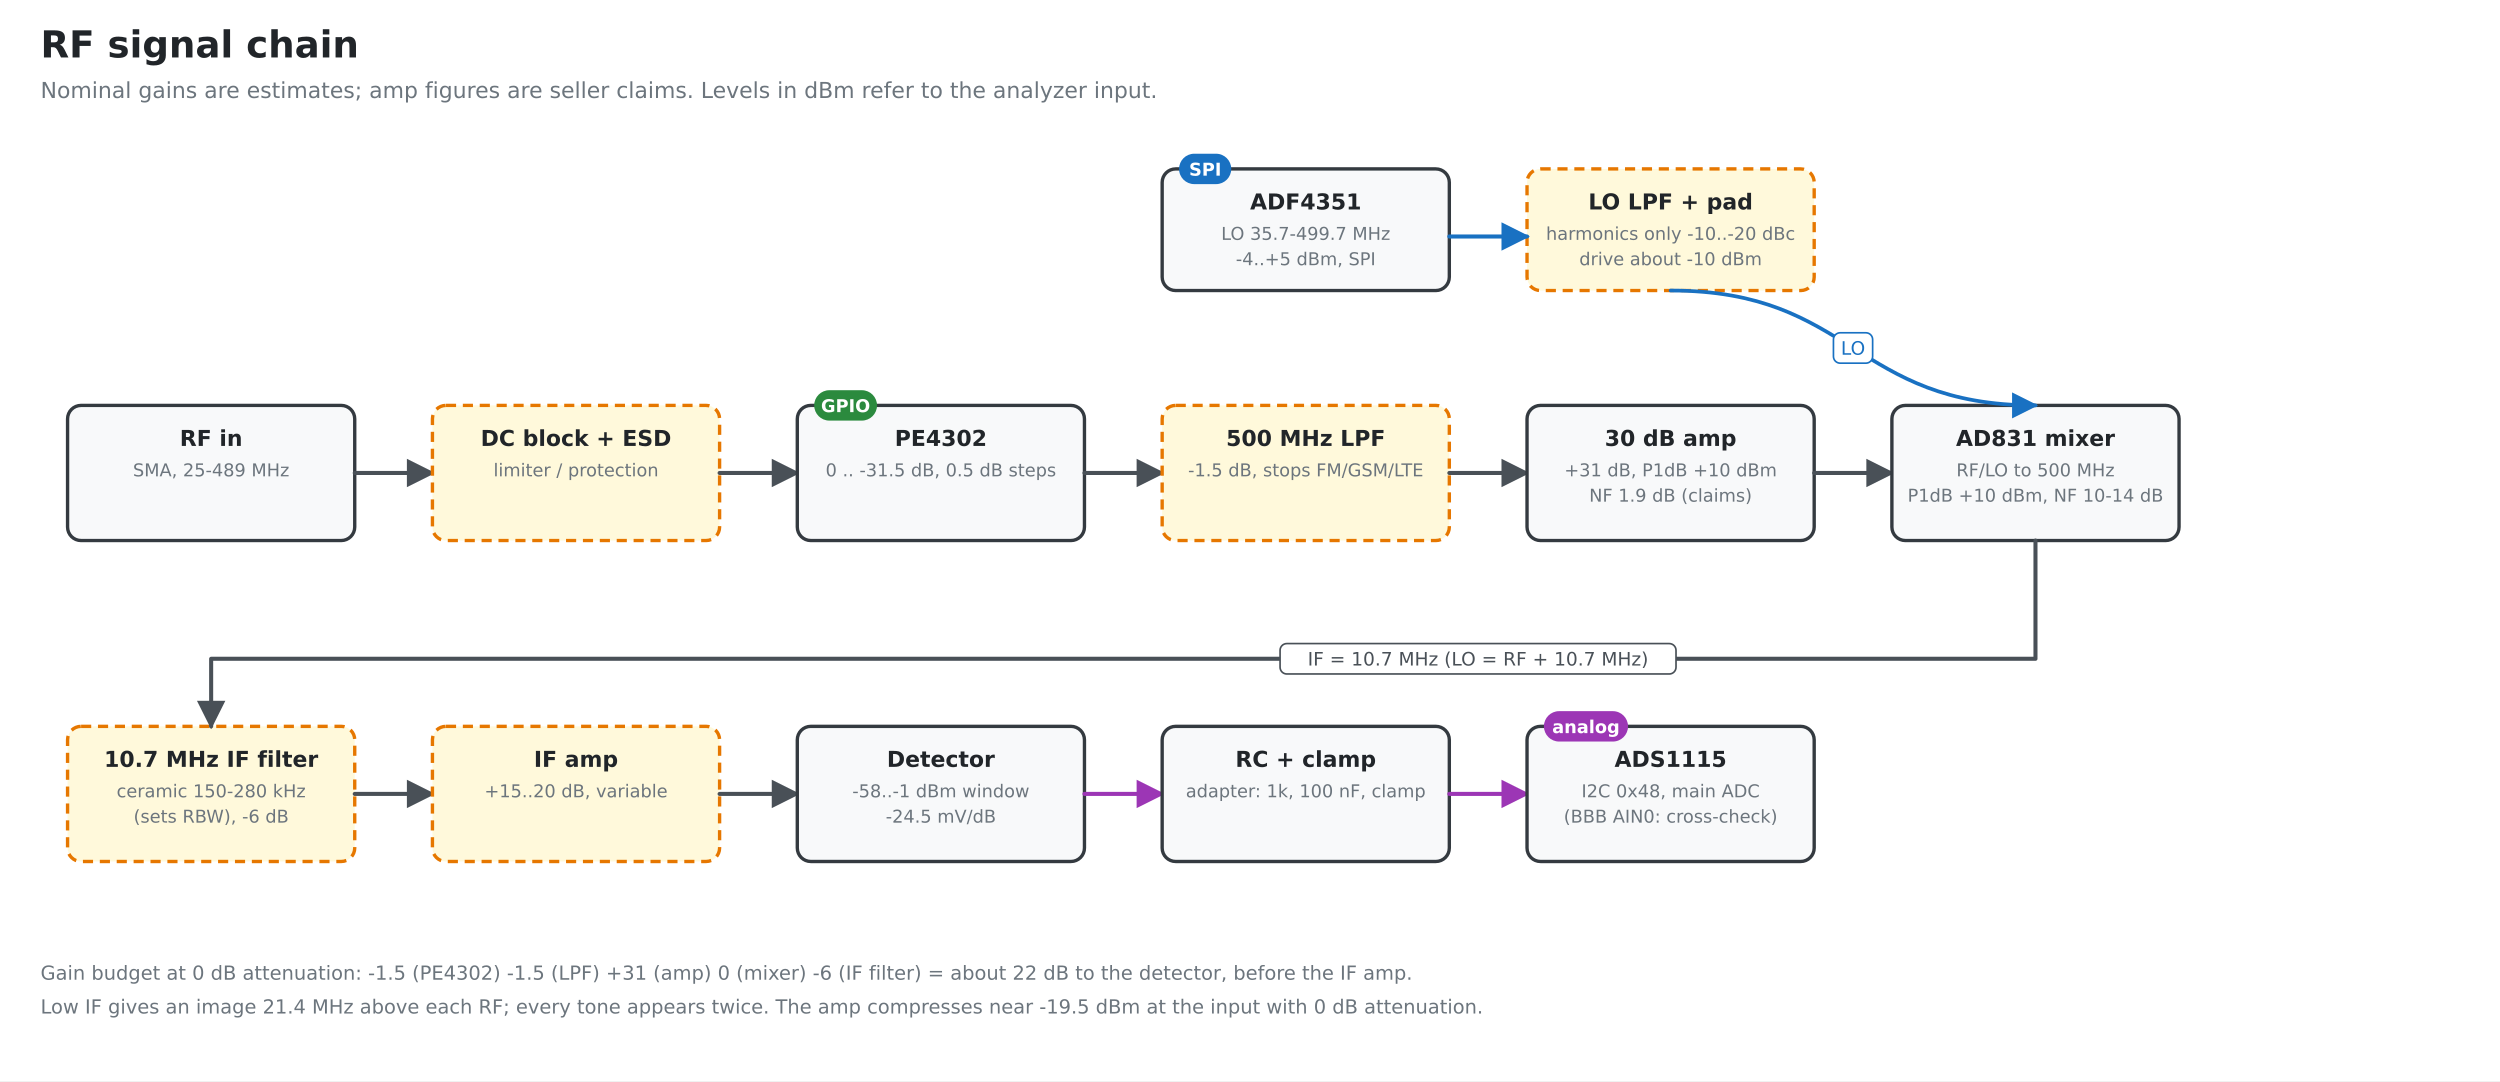
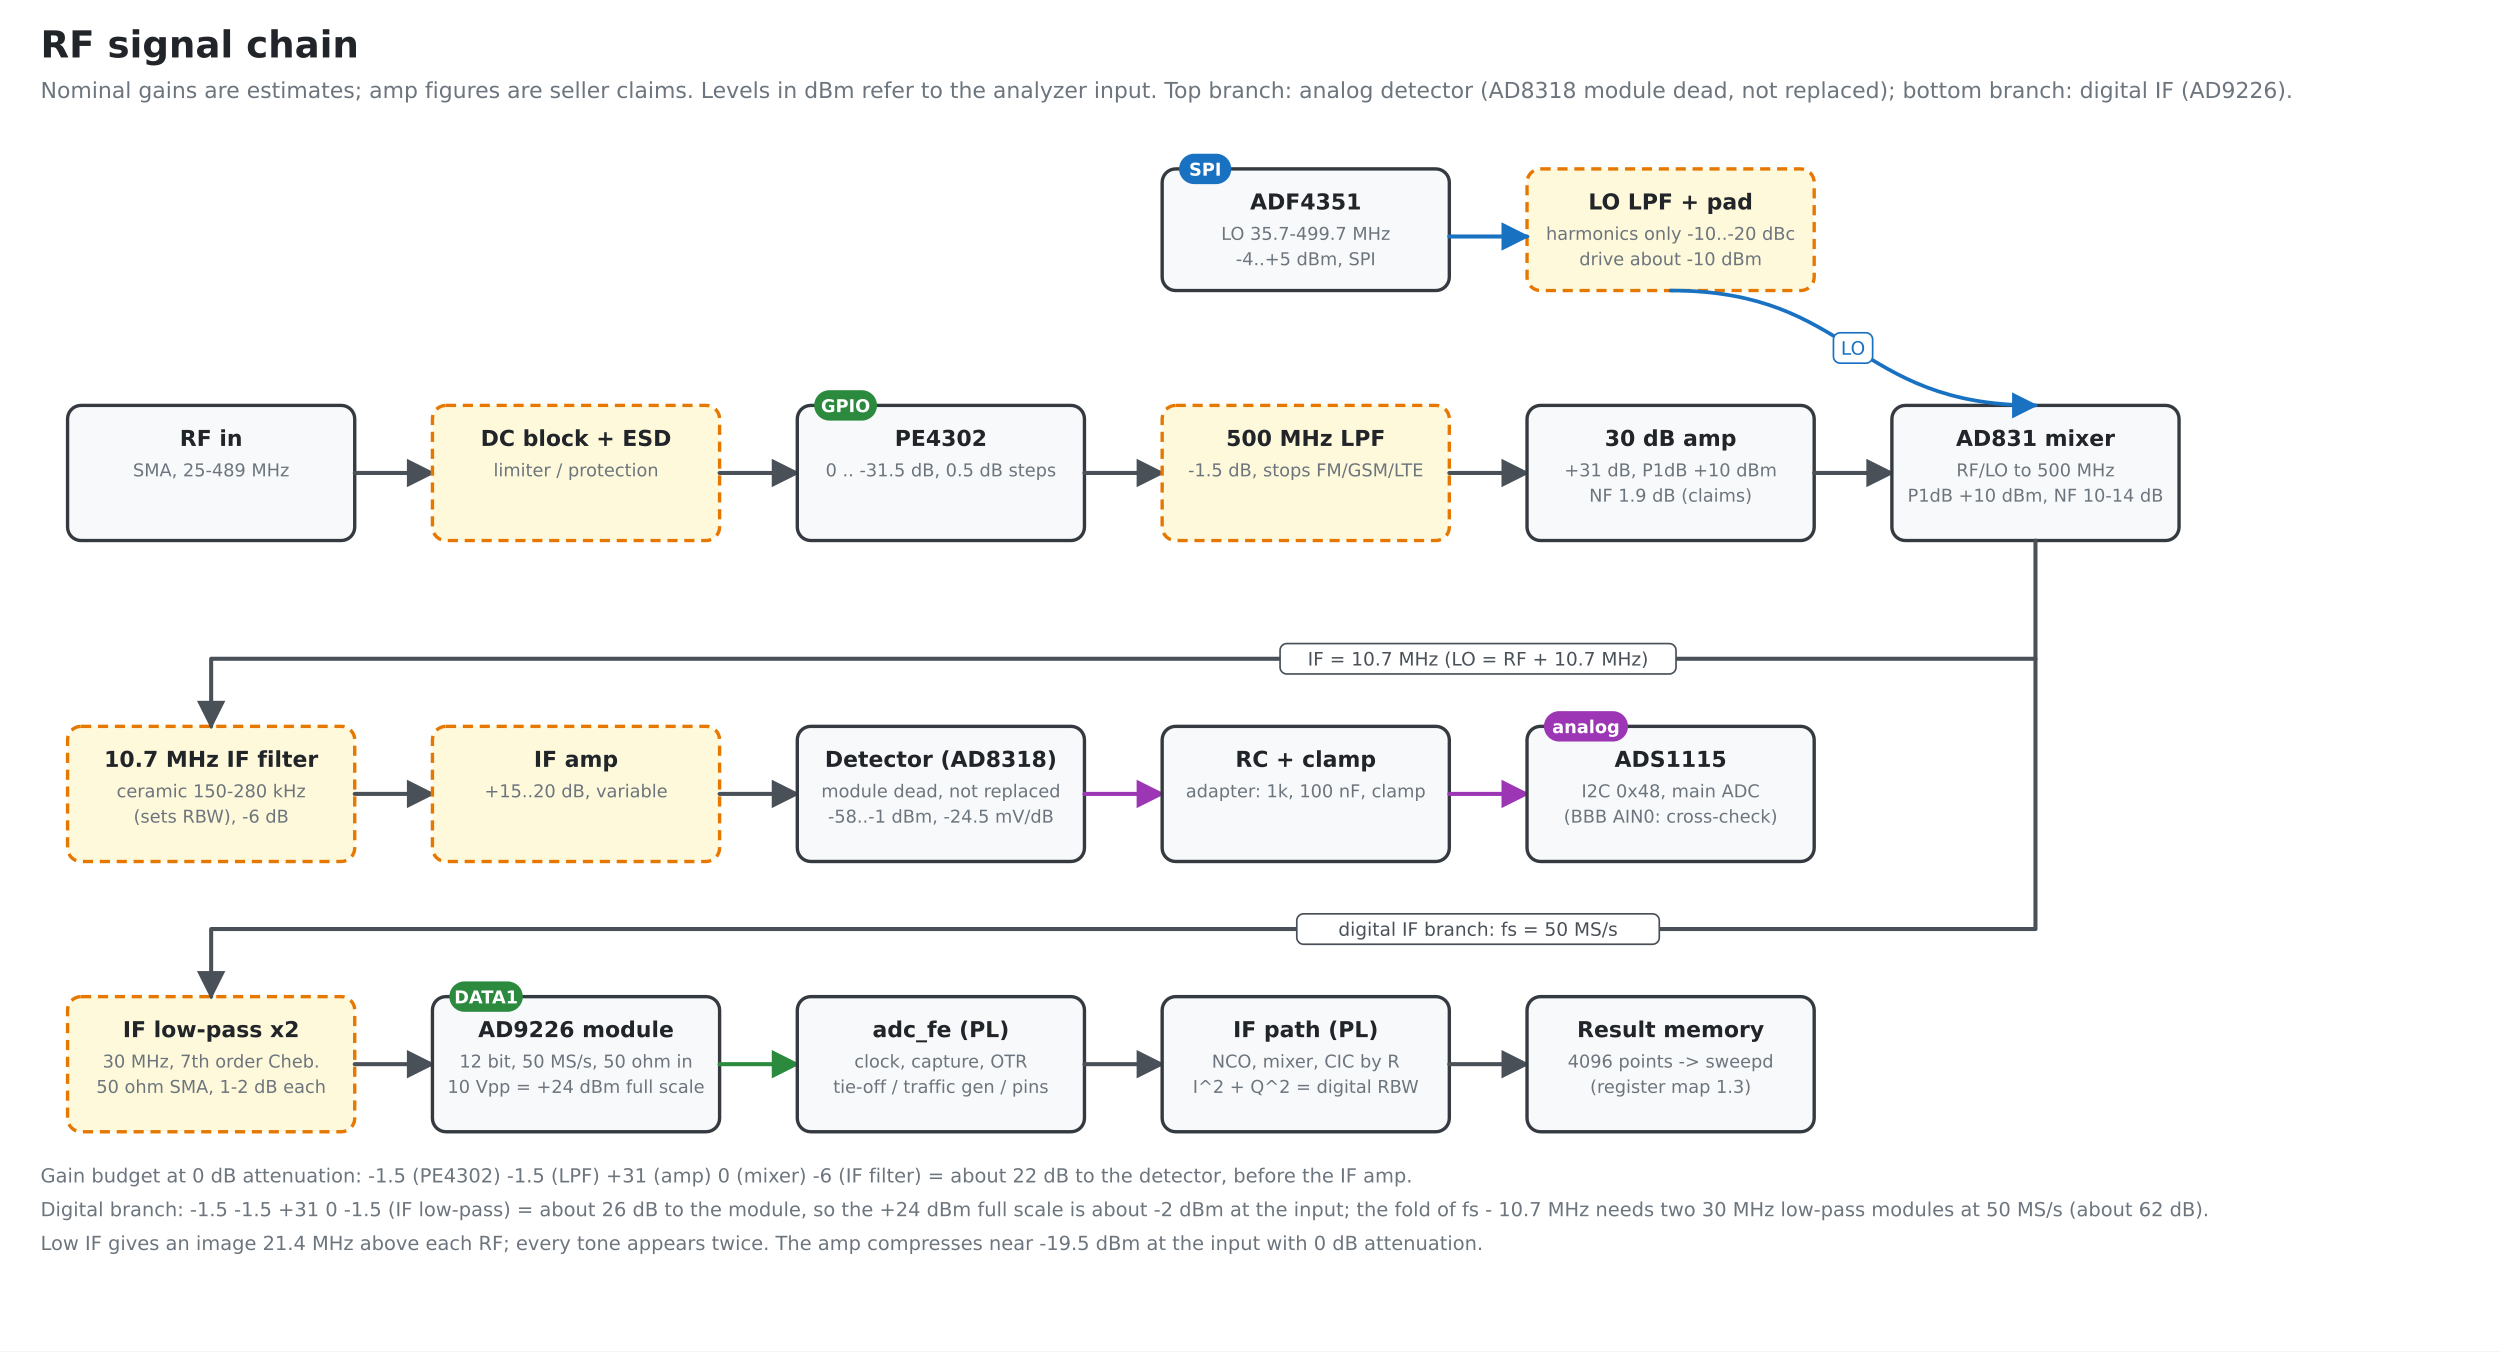
- <svg xmlns="http://www.w3.org/2000/svg" width="1480" height="640" viewBox="0 0 1480 640">
+ <svg xmlns="http://www.w3.org/2000/svg" width="1480" height="800" viewBox="0 0 1480 800">
  <defs>
    <marker id="a1971c2" viewBox="0 0 10 10" refX="9" refY="5" markerWidth="7" markerHeight="7" orient="auto-start-reverse">
      <path d="M0,0 L10,5 L0,10 z" fill="#1971c2" />
+     </marker>
+     <marker id="a2b8a3e" viewBox="0 0 10 10" refX="9" refY="5" markerWidth="7" markerHeight="7" orient="auto-start-reverse">
+       <path d="M0,0 L10,5 L0,10 z" fill="#2b8a3e" />
    </marker>
    <marker id="a495057" viewBox="0 0 10 10" refX="9" refY="5" markerWidth="7" markerHeight="7" orient="auto-start-reverse">
      <path d="M0,0 L10,5 L0,10 z" fill="#495057" />
    </marker>
    <marker id="a9c36b5" viewBox="0 0 10 10" refX="9" refY="5" markerWidth="7" markerHeight="7" orient="auto-start-reverse">
      <path d="M0,0 L10,5 L0,10 z" fill="#9c36b5" />
    </marker>
  </defs>
-   <rect x="0" y="0" width="1480" height="640" fill="#ffffff" />
+   <rect x="0" y="0" width="1480" height="800" fill="#ffffff" />
  <text x="24.0" y="34.0" font-family="DejaVu Sans, Arial, Helvetica, sans-serif" font-size="22" text-anchor="start" font-weight="bold" fill="#212529">RF signal chain</text>
-   <text x="24.0" y="58.0" font-family="DejaVu Sans, Arial, Helvetica, sans-serif" font-size="13" text-anchor="start" font-weight="normal" fill="#6c757d">Nominal gains are estimates; amp figures are seller claims. Levels in dBm refer to the analyzer input.</text>
+   <text x="24.0" y="58.0" font-family="DejaVu Sans, Arial, Helvetica, sans-serif" font-size="13" text-anchor="start" font-weight="normal" fill="#6c757d">Nominal gains are estimates; amp figures are seller claims. Levels in dBm refer to the analyzer input. Top branch: analog detector (AD8318 module dead, not replaced); bottom branch: digital IF (AD9226).</text>
  <rect x="688.0" y="100.0" width="170.0" height="72.0" rx="8" fill="#f8f9fa" stroke="#343a40" stroke-width="2" />
  <text x="773.0" y="124.0" font-family="DejaVu Sans, Arial, Helvetica, sans-serif" font-size="13" text-anchor="middle" font-weight="bold" fill="#212529">ADF4351</text>
  <text x="773.0" y="142.0" font-family="DejaVu Sans, Arial, Helvetica, sans-serif" font-size="10.5" text-anchor="middle" font-weight="normal" fill="#6c757d">LO 35.7-499.7 MHz</text>
  <text x="773.0" y="157.0" font-family="DejaVu Sans, Arial, Helvetica, sans-serif" font-size="10.5" text-anchor="middle" font-weight="normal" fill="#6c757d">-4..+5 dBm, SPI</text>
  <rect x="698.0" y="91.0" width="30.9" height="18.0" rx="9" fill="#1971c2" stroke="none" stroke-width="1.5" />
  <text x="713.5" y="104.0" font-family="DejaVu Sans, Arial, Helvetica, sans-serif" font-size="10.5" text-anchor="middle" font-weight="bold" fill="#ffffff">SPI</text>
  <rect x="904.0" y="100.0" width="170.0" height="72.0" rx="8" fill="#fff9db" stroke="#e67700" stroke-width="2" stroke-dasharray="6 4" />
  <text x="989.0" y="124.0" font-family="DejaVu Sans, Arial, Helvetica, sans-serif" font-size="13" text-anchor="middle" font-weight="bold" fill="#212529">LO LPF + pad</text>
  <text x="989.0" y="142.0" font-family="DejaVu Sans, Arial, Helvetica, sans-serif" font-size="10.5" text-anchor="middle" font-weight="normal" fill="#6c757d">harmonics only -10..-20 dBc</text>
  <text x="989.0" y="157.0" font-family="DejaVu Sans, Arial, Helvetica, sans-serif" font-size="10.5" text-anchor="middle" font-weight="normal" fill="#6c757d">drive about -10 dBm</text>
  <path d="M858,140 L904,140" fill="none" stroke="#1971c2" stroke-width="2.4" marker-end="url(#a1971c2)" stroke-linecap="round" stroke-linejoin="round" />
  <rect x="40.0" y="240.0" width="170.0" height="80.0" rx="8" fill="#f8f9fa" stroke="#343a40" stroke-width="2" />
  <text x="125.0" y="264.0" font-family="DejaVu Sans, Arial, Helvetica, sans-serif" font-size="13" text-anchor="middle" font-weight="bold" fill="#212529">RF in</text>
  <text x="125.0" y="282.0" font-family="DejaVu Sans, Arial, Helvetica, sans-serif" font-size="10.5" text-anchor="middle" font-weight="normal" fill="#6c757d">SMA, 25-489 MHz</text>
  <path d="M210,280 L256,280" fill="none" stroke="#495057" stroke-width="2.4" marker-end="url(#a495057)" stroke-linecap="round" stroke-linejoin="round" />
  <rect x="256.0" y="240.0" width="170.0" height="80.0" rx="8" fill="#fff9db" stroke="#e67700" stroke-width="2" stroke-dasharray="6 4" />
  <text x="341.0" y="264.0" font-family="DejaVu Sans, Arial, Helvetica, sans-serif" font-size="13" text-anchor="middle" font-weight="bold" fill="#212529">DC block + ESD</text>
  <text x="341.0" y="282.0" font-family="DejaVu Sans, Arial, Helvetica, sans-serif" font-size="10.5" text-anchor="middle" font-weight="normal" fill="#6c757d">limiter / protection</text>
  <path d="M426,280 L472,280" fill="none" stroke="#495057" stroke-width="2.4" marker-end="url(#a495057)" stroke-linecap="round" stroke-linejoin="round" />
  <rect x="472.0" y="240.0" width="170.0" height="80.0" rx="8" fill="#f8f9fa" stroke="#343a40" stroke-width="2" />
  <text x="557.0" y="264.0" font-family="DejaVu Sans, Arial, Helvetica, sans-serif" font-size="13" text-anchor="middle" font-weight="bold" fill="#212529">PE4302</text>
  <text x="557.0" y="282.0" font-family="DejaVu Sans, Arial, Helvetica, sans-serif" font-size="10.5" text-anchor="middle" font-weight="normal" fill="#6c757d">0 .. -31.5 dB, 0.5 dB steps</text>
  <rect x="482.0" y="231.0" width="37.2" height="18.0" rx="9" fill="#2b8a3e" stroke="none" stroke-width="1.5" />
  <text x="500.6" y="244.0" font-family="DejaVu Sans, Arial, Helvetica, sans-serif" font-size="10.5" text-anchor="middle" font-weight="bold" fill="#ffffff">GPIO</text>
  <path d="M642,280 L688,280" fill="none" stroke="#495057" stroke-width="2.4" marker-end="url(#a495057)" stroke-linecap="round" stroke-linejoin="round" />
  <rect x="688.0" y="240.0" width="170.0" height="80.0" rx="8" fill="#fff9db" stroke="#e67700" stroke-width="2" stroke-dasharray="6 4" />
  <text x="773.0" y="264.0" font-family="DejaVu Sans, Arial, Helvetica, sans-serif" font-size="13" text-anchor="middle" font-weight="bold" fill="#212529">500 MHz LPF</text>
  <text x="773.0" y="282.0" font-family="DejaVu Sans, Arial, Helvetica, sans-serif" font-size="10.5" text-anchor="middle" font-weight="normal" fill="#6c757d">-1.5 dB, stops FM/GSM/LTE</text>
  <path d="M858,280 L904,280" fill="none" stroke="#495057" stroke-width="2.4" marker-end="url(#a495057)" stroke-linecap="round" stroke-linejoin="round" />
  <rect x="904.0" y="240.0" width="170.0" height="80.0" rx="8" fill="#f8f9fa" stroke="#343a40" stroke-width="2" />
  <text x="989.0" y="264.0" font-family="DejaVu Sans, Arial, Helvetica, sans-serif" font-size="13" text-anchor="middle" font-weight="bold" fill="#212529">30 dB amp</text>
  <text x="989.0" y="282.0" font-family="DejaVu Sans, Arial, Helvetica, sans-serif" font-size="10.5" text-anchor="middle" font-weight="normal" fill="#6c757d">+31 dB, P1dB +10 dBm</text>
  <text x="989.0" y="297.0" font-family="DejaVu Sans, Arial, Helvetica, sans-serif" font-size="10.5" text-anchor="middle" font-weight="normal" fill="#6c757d">NF 1.9 dB (claims)</text>
  <path d="M1074,280 L1120,280" fill="none" stroke="#495057" stroke-width="2.4" marker-end="url(#a495057)" stroke-linecap="round" stroke-linejoin="round" />
  <rect x="1120.0" y="240.0" width="170.0" height="80.0" rx="8" fill="#f8f9fa" stroke="#343a40" stroke-width="2" />
  <text x="1205.0" y="264.0" font-family="DejaVu Sans, Arial, Helvetica, sans-serif" font-size="13" text-anchor="middle" font-weight="bold" fill="#212529">AD831 mixer</text>
  <text x="1205.0" y="282.0" font-family="DejaVu Sans, Arial, Helvetica, sans-serif" font-size="10.5" text-anchor="middle" font-weight="normal" fill="#6c757d">RF/LO to 500 MHz</text>
  <text x="1205.0" y="297.0" font-family="DejaVu Sans, Arial, Helvetica, sans-serif" font-size="10.5" text-anchor="middle" font-weight="normal" fill="#6c757d">P1dB +10 dBm, NF 10-14 dB</text>
  <path d="M989.0,172.0 C1097.0,172.0 1097.0,240.0 1205.0,240.0" fill="none" stroke="#1971c2" stroke-width="2.2" marker-end="url(#a1971c2)" stroke-linecap="round" stroke-linejoin="round" />
  <rect x="1085.4" y="197.0" width="23.2" height="18.0" rx="4" fill="#ffffff" stroke="#1971c2" stroke-width="1" />
  <text x="1097.0" y="210.0" font-family="DejaVu Sans, Arial, Helvetica, sans-serif" font-size="11" text-anchor="middle" font-weight="normal" fill="#1971c2">LO</text>
  <rect x="40.0" y="430.0" width="170.0" height="80.0" rx="8" fill="#fff9db" stroke="#e67700" stroke-width="2" stroke-dasharray="6 4" />
  <text x="125.0" y="454.0" font-family="DejaVu Sans, Arial, Helvetica, sans-serif" font-size="13" text-anchor="middle" font-weight="bold" fill="#212529">10.7 MHz IF filter</text>
  <text x="125.0" y="472.0" font-family="DejaVu Sans, Arial, Helvetica, sans-serif" font-size="10.5" text-anchor="middle" font-weight="normal" fill="#6c757d">ceramic 150-280 kHz</text>
  <text x="125.0" y="487.0" font-family="DejaVu Sans, Arial, Helvetica, sans-serif" font-size="10.5" text-anchor="middle" font-weight="normal" fill="#6c757d">(sets RBW), -6 dB</text>
  <path d="M210,470 L256,470" fill="none" stroke="#495057" stroke-width="2.4" marker-end="url(#a495057)" stroke-linecap="round" stroke-linejoin="round" />
  <rect x="256.0" y="430.0" width="170.0" height="80.0" rx="8" fill="#fff9db" stroke="#e67700" stroke-width="2" stroke-dasharray="6 4" />
  <text x="341.0" y="454.0" font-family="DejaVu Sans, Arial, Helvetica, sans-serif" font-size="13" text-anchor="middle" font-weight="bold" fill="#212529">IF amp</text>
  <text x="341.0" y="472.0" font-family="DejaVu Sans, Arial, Helvetica, sans-serif" font-size="10.5" text-anchor="middle" font-weight="normal" fill="#6c757d">+15..20 dB, variable</text>
  <path d="M426,470 L472,470" fill="none" stroke="#495057" stroke-width="2.4" marker-end="url(#a495057)" stroke-linecap="round" stroke-linejoin="round" />
  <rect x="472.0" y="430.0" width="170.0" height="80.0" rx="8" fill="#f8f9fa" stroke="#343a40" stroke-width="2" />
-   <text x="557.0" y="454.0" font-family="DejaVu Sans, Arial, Helvetica, sans-serif" font-size="13" text-anchor="middle" font-weight="bold" fill="#212529">Detector</text>
-   <text x="557.0" y="472.0" font-family="DejaVu Sans, Arial, Helvetica, sans-serif" font-size="10.5" text-anchor="middle" font-weight="normal" fill="#6c757d">-58..-1 dBm window</text>
-   <text x="557.0" y="487.0" font-family="DejaVu Sans, Arial, Helvetica, sans-serif" font-size="10.5" text-anchor="middle" font-weight="normal" fill="#6c757d">-24.5 mV/dB</text>
+   <text x="557.0" y="454.0" font-family="DejaVu Sans, Arial, Helvetica, sans-serif" font-size="13" text-anchor="middle" font-weight="bold" fill="#212529">Detector (AD8318)</text>
+   <text x="557.0" y="472.0" font-family="DejaVu Sans, Arial, Helvetica, sans-serif" font-size="10.5" text-anchor="middle" font-weight="normal" fill="#6c757d">module dead, not replaced</text>
+   <text x="557.0" y="487.0" font-family="DejaVu Sans, Arial, Helvetica, sans-serif" font-size="10.5" text-anchor="middle" font-weight="normal" fill="#6c757d">-58..-1 dBm, -24.5 mV/dB</text>
  <path d="M642,470 L688,470" fill="none" stroke="#9c36b5" stroke-width="2.4" marker-end="url(#a9c36b5)" stroke-linecap="round" stroke-linejoin="round" />
  <rect x="688.0" y="430.0" width="170.0" height="80.0" rx="8" fill="#f8f9fa" stroke="#343a40" stroke-width="2" />
  <text x="773.0" y="454.0" font-family="DejaVu Sans, Arial, Helvetica, sans-serif" font-size="13" text-anchor="middle" font-weight="bold" fill="#212529">RC + clamp</text>
  <text x="773.0" y="472.0" font-family="DejaVu Sans, Arial, Helvetica, sans-serif" font-size="10.5" text-anchor="middle" font-weight="normal" fill="#6c757d">adapter: 1k, 100 nF, clamp</text>
  <path d="M858,470 L904,470" fill="none" stroke="#9c36b5" stroke-width="2.4" marker-end="url(#a9c36b5)" stroke-linecap="round" stroke-linejoin="round" />
  <rect x="904.0" y="430.0" width="170.0" height="80.0" rx="8" fill="#f8f9fa" stroke="#343a40" stroke-width="2" />
  <text x="989.0" y="454.0" font-family="DejaVu Sans, Arial, Helvetica, sans-serif" font-size="13" text-anchor="middle" font-weight="bold" fill="#212529">ADS1115</text>
  <text x="989.0" y="472.0" font-family="DejaVu Sans, Arial, Helvetica, sans-serif" font-size="10.5" text-anchor="middle" font-weight="normal" fill="#6c757d">I2C 0x48, main ADC</text>
  <text x="989.0" y="487.0" font-family="DejaVu Sans, Arial, Helvetica, sans-serif" font-size="10.5" text-anchor="middle" font-weight="normal" fill="#6c757d">(BBB AIN0: cross-check)</text>
  <rect x="914.0" y="421.0" width="49.8" height="18.0" rx="9" fill="#9c36b5" stroke="none" stroke-width="1.5" />
  <text x="938.9" y="434.0" font-family="DejaVu Sans, Arial, Helvetica, sans-serif" font-size="10.5" text-anchor="middle" font-weight="bold" fill="#ffffff">analog</text>
  <path d="M1205.0,320 L1205.0,390 L125.0,390 L125.0,430" fill="none" stroke="#495057" stroke-width="2.4" marker-end="url(#a495057)" stroke-linecap="round" stroke-linejoin="round" />
  <rect x="757.8" y="381.0" width="234.4" height="18.0" rx="4" fill="#ffffff" stroke="#495057" stroke-width="1" />
  <text x="875.0" y="394.0" font-family="DejaVu Sans, Arial, Helvetica, sans-serif" font-size="11" text-anchor="middle" font-weight="normal" fill="#495057">IF = 10.7 MHz (LO = RF + 10.7 MHz)</text>
-   <text x="24.0" y="580.0" font-family="DejaVu Sans, Arial, Helvetica, sans-serif" font-size="11.5" text-anchor="start" font-weight="normal" fill="#6c757d">Gain budget at 0 dB attenuation: -1.5 (PE4302) -1.5 (LPF) +31 (amp) 0 (mixer) -6 (IF filter) = about 22 dB to the detector, before the IF amp.</text>
-   <text x="24.0" y="600.0" font-family="DejaVu Sans, Arial, Helvetica, sans-serif" font-size="11.5" text-anchor="start" font-weight="normal" fill="#6c757d">Low IF gives an image 21.4 MHz above each RF; every tone appears twice. The amp compresses near -19.5 dBm at the input with 0 dB attenuation.</text>
+   <rect x="40.0" y="590.0" width="170.0" height="80.0" rx="8" fill="#fff9db" stroke="#e67700" stroke-width="2" stroke-dasharray="6 4" />
+   <text x="125.0" y="614.0" font-family="DejaVu Sans, Arial, Helvetica, sans-serif" font-size="13" text-anchor="middle" font-weight="bold" fill="#212529">IF low-pass x2</text>
+   <text x="125.0" y="632.0" font-family="DejaVu Sans, Arial, Helvetica, sans-serif" font-size="10.5" text-anchor="middle" font-weight="normal" fill="#6c757d">30 MHz, 7th order Cheb.</text>
+   <text x="125.0" y="647.0" font-family="DejaVu Sans, Arial, Helvetica, sans-serif" font-size="10.5" text-anchor="middle" font-weight="normal" fill="#6c757d">50 ohm SMA, 1-2 dB each</text>
+   <path d="M210,630 L256,630" fill="none" stroke="#495057" stroke-width="2.4" marker-end="url(#a495057)" stroke-linecap="round" stroke-linejoin="round" />
+   <rect x="256.0" y="590.0" width="170.0" height="80.0" rx="8" fill="#f8f9fa" stroke="#343a40" stroke-width="2" />
+   <text x="341.0" y="614.0" font-family="DejaVu Sans, Arial, Helvetica, sans-serif" font-size="13" text-anchor="middle" font-weight="bold" fill="#212529">AD9226 module</text>
+   <text x="341.0" y="632.0" font-family="DejaVu Sans, Arial, Helvetica, sans-serif" font-size="10.5" text-anchor="middle" font-weight="normal" fill="#6c757d">12 bit, 50 MS/s, 50 ohm in</text>
+   <text x="341.0" y="647.0" font-family="DejaVu Sans, Arial, Helvetica, sans-serif" font-size="10.5" text-anchor="middle" font-weight="normal" fill="#6c757d">10 Vpp = +24 dBm full scale</text>
+   <rect x="266.0" y="581.0" width="43.5" height="18.0" rx="9" fill="#2b8a3e" stroke="none" stroke-width="1.5" />
+   <text x="287.8" y="594.0" font-family="DejaVu Sans, Arial, Helvetica, sans-serif" font-size="10.5" text-anchor="middle" font-weight="bold" fill="#ffffff">DATA1</text>
+   <path d="M426,630 L472,630" fill="none" stroke="#2b8a3e" stroke-width="2.4" marker-end="url(#a2b8a3e)" stroke-linecap="round" stroke-linejoin="round" />
+   <rect x="472.0" y="590.0" width="170.0" height="80.0" rx="8" fill="#f8f9fa" stroke="#343a40" stroke-width="2" />
+   <text x="557.0" y="614.0" font-family="DejaVu Sans, Arial, Helvetica, sans-serif" font-size="13" text-anchor="middle" font-weight="bold" fill="#212529">adc_fe (PL)</text>
+   <text x="557.0" y="632.0" font-family="DejaVu Sans, Arial, Helvetica, sans-serif" font-size="10.5" text-anchor="middle" font-weight="normal" fill="#6c757d">clock, capture, OTR</text>
+   <text x="557.0" y="647.0" font-family="DejaVu Sans, Arial, Helvetica, sans-serif" font-size="10.5" text-anchor="middle" font-weight="normal" fill="#6c757d">tie-off / traffic gen / pins</text>
+   <path d="M642,630 L688,630" fill="none" stroke="#495057" stroke-width="2.4" marker-end="url(#a495057)" stroke-linecap="round" stroke-linejoin="round" />
+   <rect x="688.0" y="590.0" width="170.0" height="80.0" rx="8" fill="#f8f9fa" stroke="#343a40" stroke-width="2" />
+   <text x="773.0" y="614.0" font-family="DejaVu Sans, Arial, Helvetica, sans-serif" font-size="13" text-anchor="middle" font-weight="bold" fill="#212529">IF path (PL)</text>
+   <text x="773.0" y="632.0" font-family="DejaVu Sans, Arial, Helvetica, sans-serif" font-size="10.5" text-anchor="middle" font-weight="normal" fill="#6c757d">NCO, mixer, CIC by R</text>
+   <text x="773.0" y="647.0" font-family="DejaVu Sans, Arial, Helvetica, sans-serif" font-size="10.5" text-anchor="middle" font-weight="normal" fill="#6c757d">I^2 + Q^2 = digital RBW</text>
+   <path d="M858,630 L904,630" fill="none" stroke="#495057" stroke-width="2.4" marker-end="url(#a495057)" stroke-linecap="round" stroke-linejoin="round" />
+   <rect x="904.0" y="590.0" width="170.0" height="80.0" rx="8" fill="#f8f9fa" stroke="#343a40" stroke-width="2" />
+   <text x="989.0" y="614.0" font-family="DejaVu Sans, Arial, Helvetica, sans-serif" font-size="13" text-anchor="middle" font-weight="bold" fill="#212529">Result memory</text>
+   <text x="989.0" y="632.0" font-family="DejaVu Sans, Arial, Helvetica, sans-serif" font-size="10.5" text-anchor="middle" font-weight="normal" fill="#6c757d">4096 points -&gt; sweepd</text>
+   <text x="989.0" y="647.0" font-family="DejaVu Sans, Arial, Helvetica, sans-serif" font-size="10.5" text-anchor="middle" font-weight="normal" fill="#6c757d">(register map 1.3)</text>
+   <path d="M1205.0,390 L1205.0,550 L125.0,550 L125.0,590" fill="none" stroke="#495057" stroke-width="2.4" marker-end="url(#a495057)" stroke-linecap="round" stroke-linejoin="round" />
+   <rect x="767.7" y="541.0" width="214.6" height="18.0" rx="4" fill="#ffffff" stroke="#495057" stroke-width="1" />
+   <text x="875.0" y="554.0" font-family="DejaVu Sans, Arial, Helvetica, sans-serif" font-size="11" text-anchor="middle" font-weight="normal" fill="#495057">digital IF branch: fs = 50 MS/s</text>
+   <text x="24.0" y="700.0" font-family="DejaVu Sans, Arial, Helvetica, sans-serif" font-size="11.5" text-anchor="start" font-weight="normal" fill="#6c757d">Gain budget at 0 dB attenuation: -1.5 (PE4302) -1.5 (LPF) +31 (amp) 0 (mixer) -6 (IF filter) = about 22 dB to the detector, before the IF amp.</text>
+   <text x="24.0" y="720.0" font-family="DejaVu Sans, Arial, Helvetica, sans-serif" font-size="11.5" text-anchor="start" font-weight="normal" fill="#6c757d">Digital branch: -1.5 -1.5 +31 0 -1.5 (IF low-pass) = about 26 dB to the module, so the +24 dBm full scale is about -2 dBm at the input; the fold of fs - 10.7 MHz needs two 30 MHz low-pass modules at 50 MS/s (about 62 dB).</text>
+   <text x="24.0" y="740.0" font-family="DejaVu Sans, Arial, Helvetica, sans-serif" font-size="11.5" text-anchor="start" font-weight="normal" fill="#6c757d">Low IF gives an image 21.4 MHz above each RF; every tone appears twice. The amp compresses near -19.5 dBm at the input with 0 dB attenuation.</text>
</svg>
